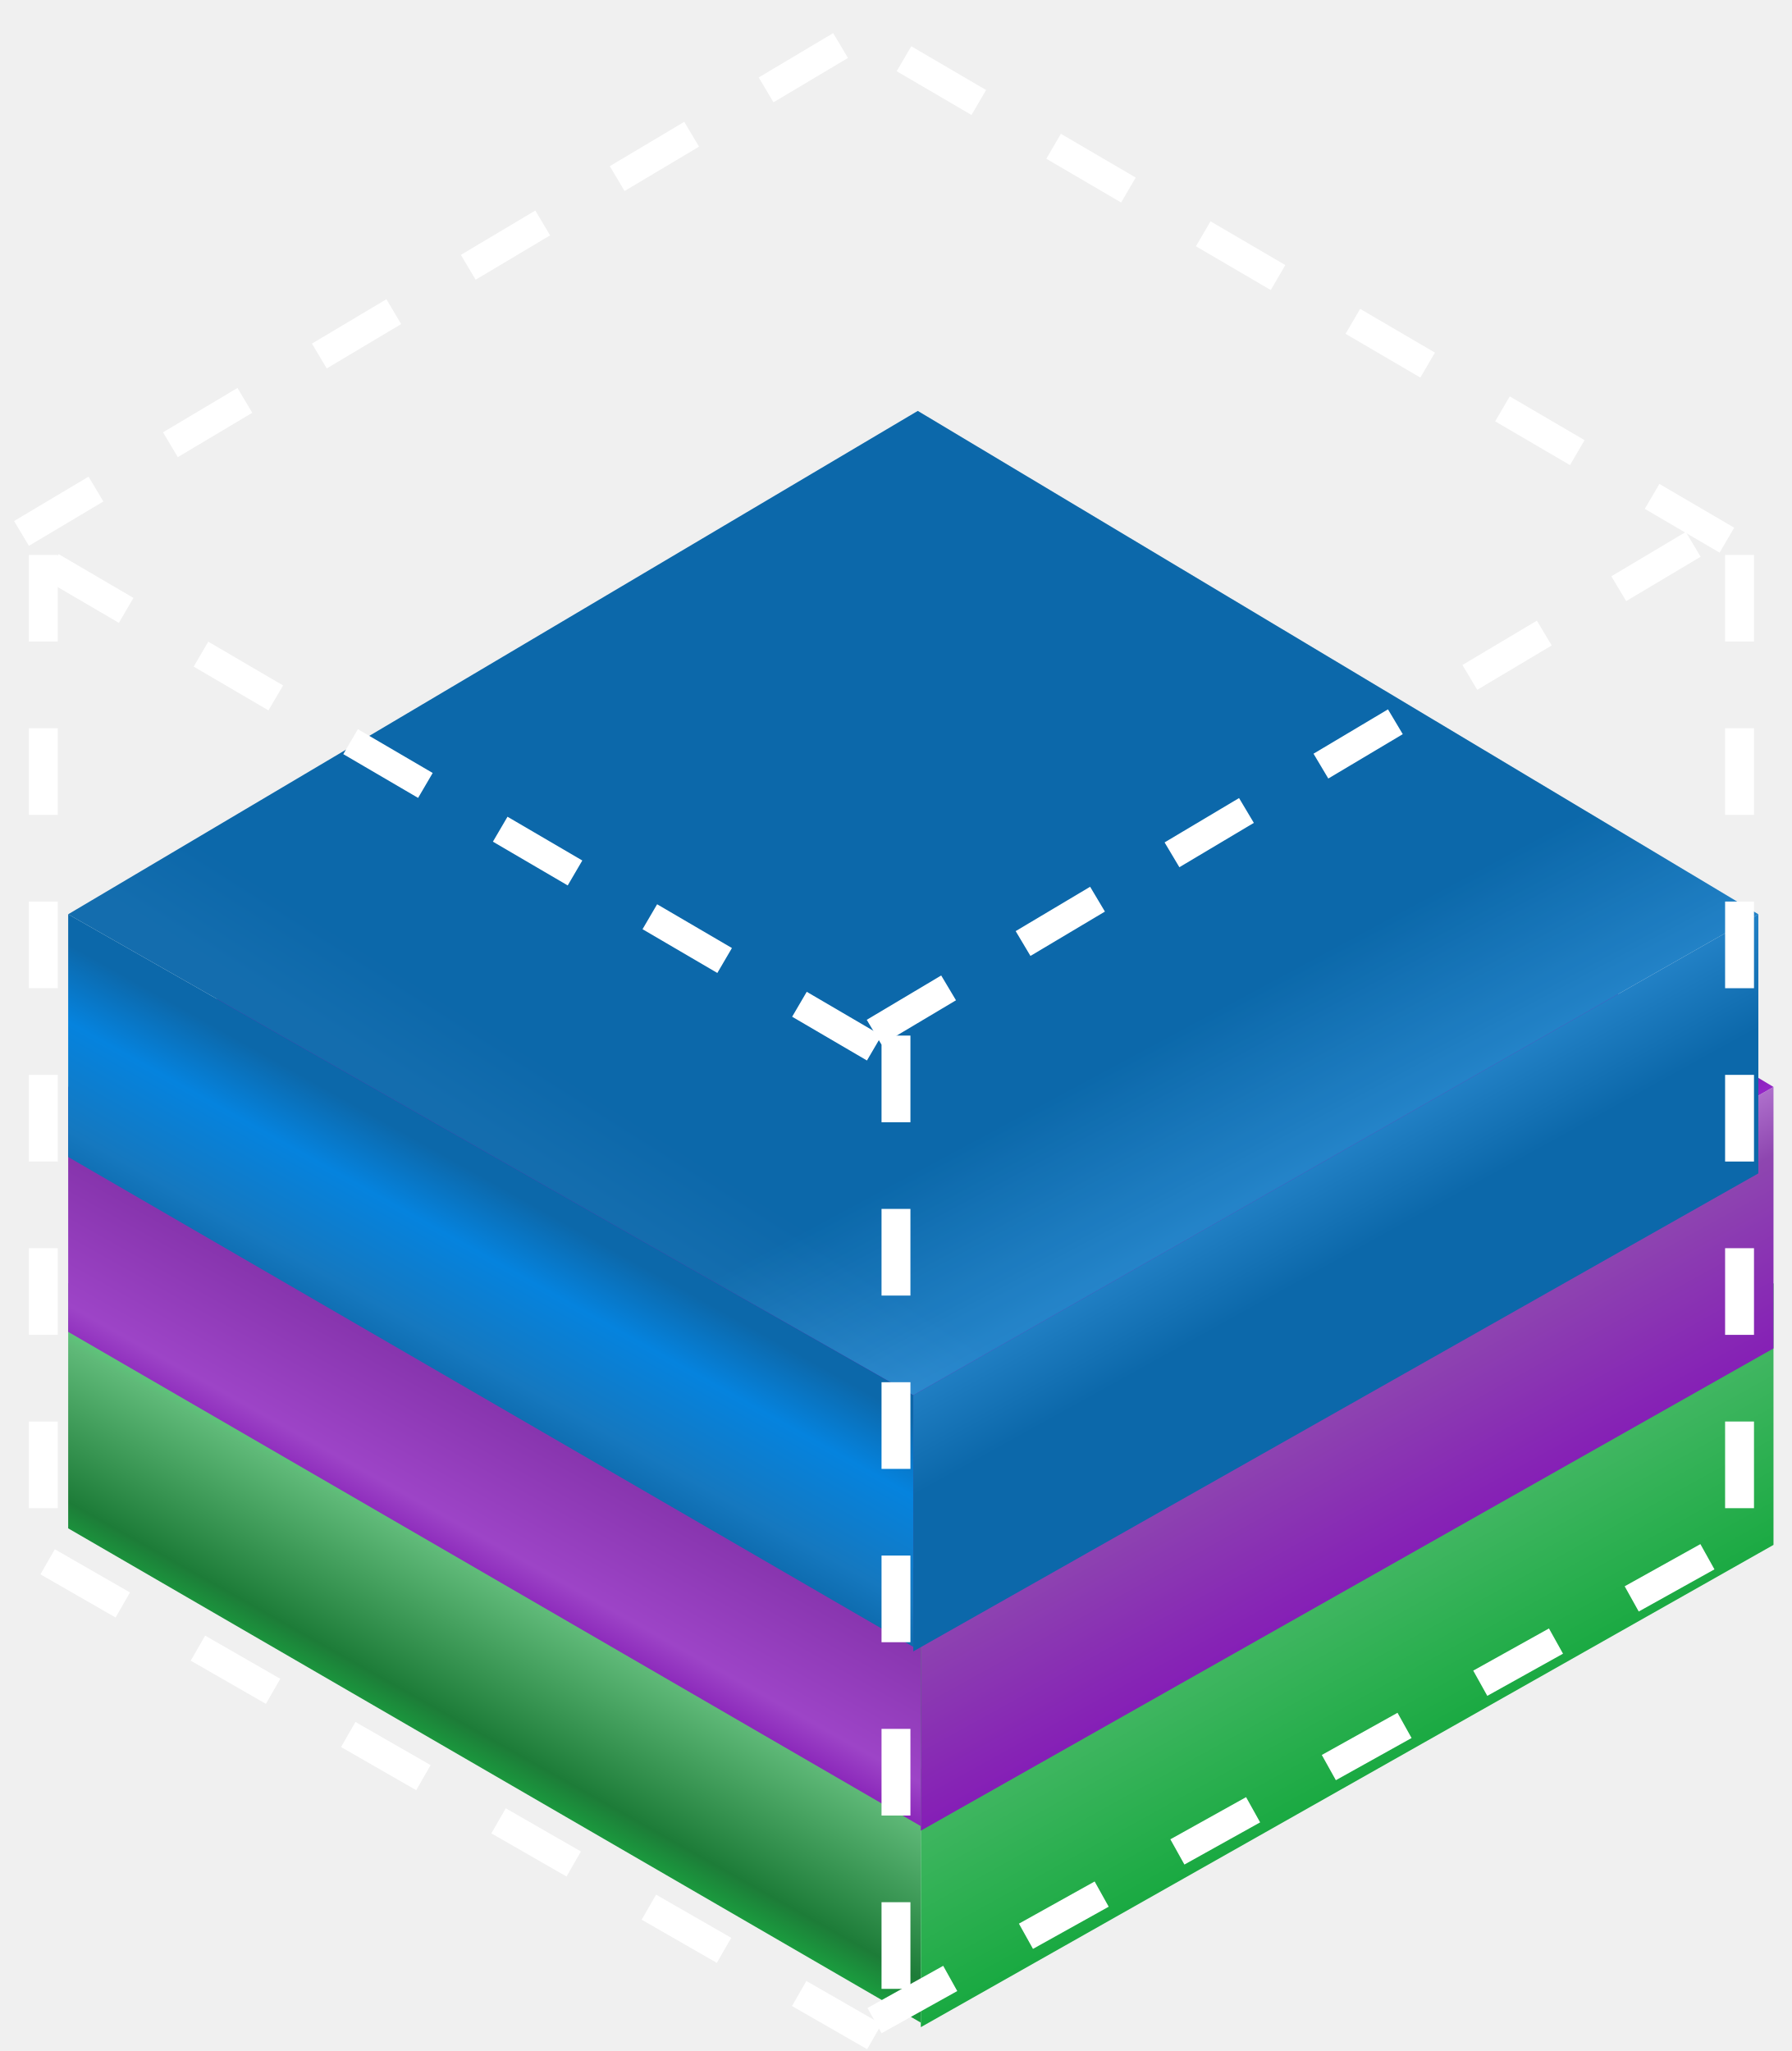
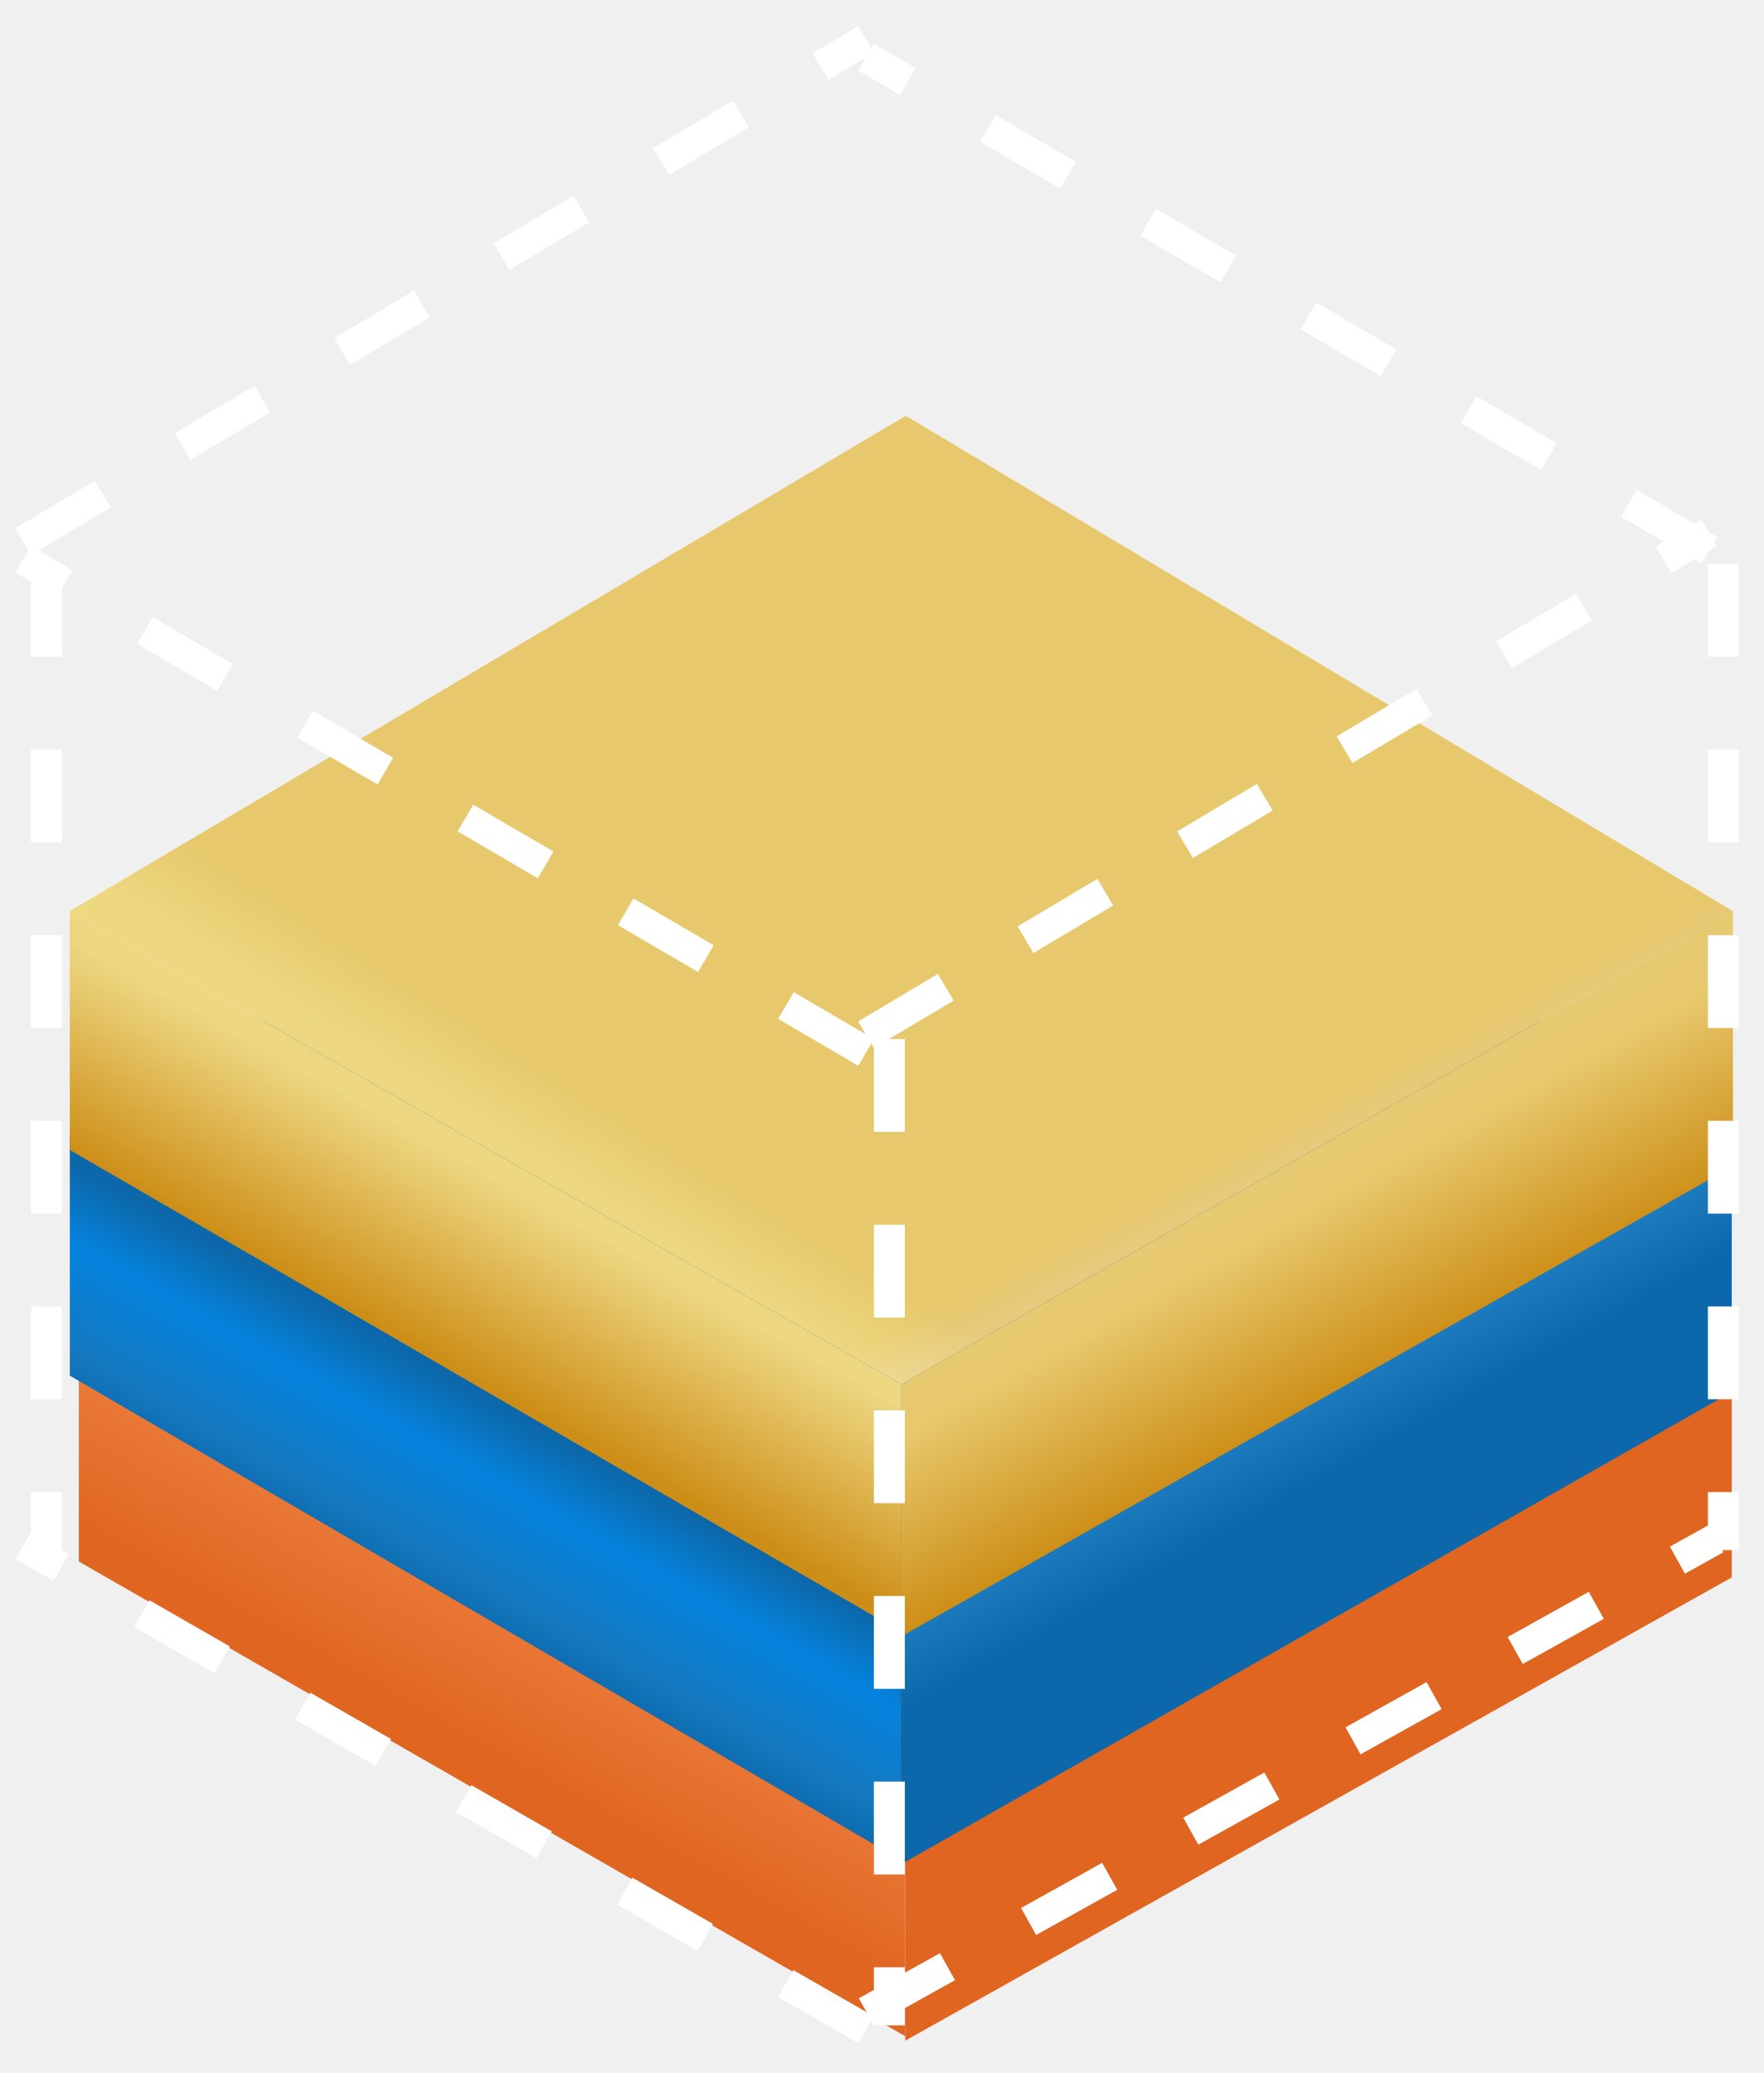
- <svg xmlns="http://www.w3.org/2000/svg" width="62" height="71" viewBox="0 0 62 71" fill="none">
-   <g id="all cubes">
-     <g id="Edge cloud services">
-       <g id="Vector 89">
-         <path d="M32.029 26.849L2.36 44.431L31.872 61.227L61.385 44.431L32.029 26.849Z" fill="url(#paint0_linear_413_3038)" />
-         <path d="M32.029 26.849L2.36 44.431L31.872 61.227L61.385 44.431L32.029 26.849Z" fill="url(#paint1_linear_413_3038)" fill-opacity="0.2" />
-       </g>
-       <path id="Vector 90" d="M2.36 52.907V44.43L31.872 61.227V70.018L2.36 52.907Z" fill="url(#paint2_linear_413_3038)" />
-       <path id="Vector 91" d="M61.385 44.43L31.872 61.227V70.175L61.385 53.48V44.43Z" fill="url(#paint3_linear_413_3038)" />
-     </g>
-     <g id="data space">
-       <g id="Vector 89_2">
-         <path d="M32.029 20.046L2.36 37.628L31.872 54.425L61.385 37.628L32.029 20.046Z" fill="url(#paint4_linear_413_3038)" />
-         <path d="M32.029 20.046L2.36 37.628L31.872 54.425L61.385 37.628L32.029 20.046Z" fill="url(#paint5_linear_413_3038)" fill-opacity="0.2" />
-       </g>
-       <path id="Vector 90_2" d="M2.36 46.105V37.628L31.872 54.425V63.216L2.36 46.105Z" fill="url(#paint6_linear_413_3038)" />
-       <path id="Vector 91_2" d="M61.385 37.628L31.872 54.425V63.373L61.385 46.678V37.628Z" fill="url(#paint7_linear_413_3038)" />
-     </g>
-     <g id="cognitive Engine">
-       <g id="Vector 89_3">
-         <path d="M31.767 14.225L2.361 31.65L31.611 48.298L60.861 31.65L31.767 14.225Z" fill="url(#paint8_linear_413_3038)" />
-         <path d="M31.767 14.225L2.361 31.65L31.611 48.298L60.861 31.65L31.767 14.225Z" fill="url(#paint9_linear_413_3038)" fill-opacity="0.2" />
-       </g>
-       <path id="Vector 90_3" d="M2.36 40.052V31.65L31.611 48.298V57.011L2.36 40.052Z" fill="url(#paint10_linear_413_3038)" />
-       <path id="Vector 91_3" d="M60.861 31.65L31.611 48.298V57.167L60.861 40.62V31.65Z" fill="url(#paint11_linear_413_3038)" />
-     </g>
-     <g id="EMDC + Edge as a service">
-       <line id="Line 16" x1="0.744" y1="18.466" x2="30.256" y2="0.884" stroke="white" stroke-dasharray="3 3" />
-       <line id="Line 17" x1="30.256" y1="35.733" x2="59.768" y2="18.152" stroke="white" stroke-dasharray="3 3" />
-       <line id="Line 21" x1="30.269" y1="69.948" x2="60.006" y2="53.384" stroke="white" stroke-dasharray="3 3" />
-       <line id="Line 18" x1="59.772" y1="18.699" x2="30.26" y2="1.431" stroke="white" stroke-dasharray="3 3" />
-       <line id="Line 19" x1="30.26" y1="36.28" x2="0.748" y2="19.012" stroke="white" stroke-dasharray="3 3" />
-       <line id="Line 20" x1="30.263" y1="70.504" x2="0.751" y2="53.55" stroke="white" stroke-dasharray="3 3" />
-       <line id="Line 22" x1="31.012" y1="35.849" x2="31.012" y2="70.384" stroke="white" stroke-dasharray="3 3" />
-       <line id="Line 23" x1="60.21" y1="19.209" x2="60.21" y2="53.744" stroke="white" stroke-dasharray="3 3" />
-       <line id="Line 24" x1="1.5" y1="19.209" x2="1.5" y2="53.744" stroke="white" stroke-dasharray="3 3" />
-     </g>
-   </g>
+ <svg xmlns="http://www.w3.org/2000/svg" width="57" height="67" viewBox="0 0 57 67" fill="none">
+   <path d="M29.397 27.1L2.548 42.867L29.255 57.93L55.962 42.867L29.397 27.1Z" fill="url(#paint0_linear_532_252)" />
+   <path d="M29.397 27.1L2.548 42.867L29.255 57.93L55.962 42.867L29.397 27.1Z" fill="url(#paint1_linear_532_252)" fill-opacity="0.2" />
+   <path d="M2.548 50.469V42.867L29.255 57.93V65.813L2.548 50.469Z" fill="url(#paint2_linear_532_252)" />
+   <path d="M55.962 42.867L29.255 57.93V65.954L55.962 50.982V42.867Z" fill="url(#paint3_linear_532_252)" />
+   <path d="M29.252 20.623L2.256 36.707L29.109 52.073L55.962 36.707L29.252 20.623Z" fill="url(#paint4_linear_532_252)" />
+   <path d="M29.252 20.623L2.256 36.707L29.109 52.073L55.962 36.707L29.252 20.623Z" fill="url(#paint5_linear_532_252)" fill-opacity="0.2" />
+   <path d="M2.256 44.462V36.707L29.109 52.073V60.116L2.256 44.462Z" fill="url(#paint6_linear_532_252)" />
+   <path d="M55.962 36.707L29.109 52.073V60.259L55.962 44.986V36.707Z" fill="url(#paint7_linear_532_252)" />
+   <path d="M29.271 13.439L2.256 29.448L29.128 44.742L56 29.448L29.271 13.439Z" fill="url(#paint8_linear_532_252)" />
+   <path d="M29.271 13.439L2.256 29.448L29.128 44.742L56 29.448L29.271 13.439Z" fill="url(#paint9_linear_532_252)" fill-opacity="0.2" />
+   <path d="M2.256 37.167V29.448L29.128 44.742V52.747L2.256 37.167Z" fill="url(#paint10_linear_532_252)" />
+   <path d="M56 29.448L29.128 44.742V52.89L56 37.688V29.448Z" fill="url(#paint11_linear_532_252)" />
+   <line x1="0.744" y1="17.505" x2="27.985" y2="1.276" stroke="white" stroke-dasharray="3 3" />
+   <line x1="27.985" y1="33.443" x2="55.225" y2="17.215" stroke="white" stroke-dasharray="3 3" />
+   <line x1="27.997" y1="65.023" x2="55.445" y2="49.734" stroke="white" stroke-dasharray="3 3" />
+   <line x1="55.228" y1="17.786" x2="27.988" y2="1.848" stroke="white" stroke-dasharray="3 3" />
+   <line x1="27.988" y1="34.014" x2="0.748" y2="18.076" stroke="white" stroke-dasharray="3 3" />
+   <line x1="27.991" y1="65.603" x2="0.751" y2="49.955" stroke="white" stroke-dasharray="3 3" />
+   <line x1="28.74" y1="33.583" x2="28.74" y2="65.46" stroke="white" stroke-dasharray="3 3" />
+   <line x1="55.691" y1="18.224" x2="55.691" y2="50.101" stroke="white" stroke-dasharray="3 3" />
+   <line x1="1.5" y1="18.224" x2="1.5" y2="50.101" stroke="white" stroke-dasharray="3 3" />
  <defs>
-     <linearGradient id="paint0_linear_413_3038" x1="27.634" y1="29.675" x2="41.605" y2="55.733" gradientUnits="userSpaceOnUse">
-       <stop offset="0.951" stop-color="#19A941" />
-       <stop offset="1" stop-color="#60D380" />
+     <linearGradient id="paint0_linear_532_252" x1="25.42" y1="29.634" x2="37.886" y2="53.097" gradientUnits="userSpaceOnUse">
+       <stop offset="0.951" stop-color="#DF6520" />
+       <stop offset="1" stop-color="#D98B5F" />
    </linearGradient>
-     <linearGradient id="paint1_linear_413_3038" x1="22.297" y1="47.099" x2="18.529" y2="53.065" gradientUnits="userSpaceOnUse">
-       <stop offset="0.565" stop-color="#19A941" />
-       <stop offset="1" stop-color="#74CE8D" />
+     <linearGradient id="paint1_linear_532_252" x1="20.59" y1="45.26" x2="17.224" y2="50.637" gradientUnits="userSpaceOnUse">
+       <stop offset="0.565" stop-color="#DF6520" />
+       <stop offset="1" stop-color="#F49966" />
    </linearGradient>
-     <linearGradient id="paint2_linear_413_3038" x1="18.686" y1="54.634" x2="15.076" y2="61.07" gradientUnits="userSpaceOnUse">
-       <stop stop-color="#5FD37F" />
-       <stop offset="0.13" stop-color="#5FB978" />
-       <stop offset="0.77" stop-color="#1D7C38" />
-       <stop offset="1" stop-color="#19A941" />
+     <linearGradient id="paint2_linear_532_252" x1="17.322" y1="52.017" x2="14.1" y2="57.814" gradientUnits="userSpaceOnUse">
+       <stop stop-color="#FF8A48" />
+       <stop offset="0.13" stop-color="#E97736" />
+       <stop offset="0.77" stop-color="#DF6520" />
+       <stop offset="1" stop-color="#DF6520" />
    </linearGradient>
-     <linearGradient id="paint3_linear_413_3038" x1="46.001" y1="52.75" x2="50.082" y2="60.128" gradientUnits="userSpaceOnUse">
-       <stop stop-color="#19A941" />
-       <stop offset="0.264" stop-color="#40B661" />
-       <stop offset="1" stop-color="#19A941" />
+     <linearGradient id="paint3_linear_532_252" x1="42.041" y1="50.328" x2="45.683" y2="56.972" gradientUnits="userSpaceOnUse">
+       <stop stop-color="#FFAD7E" />
+       <stop offset="0.264" stop-color="#DF6520" />
+       <stop offset="1" stop-color="#DF6520" />
    </linearGradient>
-     <linearGradient id="paint4_linear_413_3038" x1="27.634" y1="22.872" x2="41.605" y2="48.931" gradientUnits="userSpaceOnUse">
-       <stop offset="0.951" stop-color="#851EB6" />
-       <stop offset="1" stop-color="#A631DD" />
-     </linearGradient>
-     <linearGradient id="paint5_linear_413_3038" x1="22.297" y1="40.297" x2="18.529" y2="46.262" gradientUnits="userSpaceOnUse">
-       <stop offset="0.565" stop-color="#851EB6" />
-       <stop offset="1" stop-color="#B96EDC" />
-     </linearGradient>
-     <linearGradient id="paint6_linear_413_3038" x1="18.686" y1="47.832" x2="15.076" y2="54.268" gradientUnits="userSpaceOnUse">
-       <stop stop-color="#851EB6" />
-       <stop offset="0.13" stop-color="#8533AB" />
-       <stop offset="0.77" stop-color="#9D44C7" />
-       <stop offset="1" stop-color="#851EB6" />
-     </linearGradient>
-     <linearGradient id="paint7_linear_413_3038" x1="46.001" y1="45.948" x2="50.082" y2="53.326" gradientUnits="userSpaceOnUse">
-       <stop stop-color="#B072CD" />
-       <stop offset="0.264" stop-color="#8E46B0" />
-       <stop offset="1" stop-color="#851EB6" />
-     </linearGradient>
-     <linearGradient id="paint8_linear_413_3038" x1="27.41" y1="17.025" x2="41.257" y2="42.853" gradientUnits="userSpaceOnUse">
+     <linearGradient id="paint4_linear_532_252" x1="25.252" y1="23.207" x2="38.072" y2="46.989" gradientUnits="userSpaceOnUse">
      <stop offset="0.775" stop-color="#0C68AA" />
      <stop offset="1" stop-color="#2B8BD1" />
    </linearGradient>
-     <linearGradient id="paint9_linear_413_3038" x1="22.12" y1="34.295" x2="18.386" y2="40.208" gradientUnits="userSpaceOnUse">
+     <linearGradient id="paint5_linear_532_252" x1="20.396" y1="39.148" x2="16.941" y2="44.589" gradientUnits="userSpaceOnUse">
      <stop offset="0.565" stop-color="#0C68AA" />
      <stop offset="1" stop-color="#3083BF" />
    </linearGradient>
-     <linearGradient id="paint10_linear_413_3038" x1="18.542" y1="41.764" x2="14.963" y2="48.143" gradientUnits="userSpaceOnUse">
+     <linearGradient id="paint6_linear_532_252" x1="17.111" y1="46.042" x2="13.798" y2="51.914" gradientUnits="userSpaceOnUse">
      <stop stop-color="#0C68AA" />
      <stop offset="0.32" stop-color="#0583DE" />
      <stop offset="0.77" stop-color="#1578BF" />
      <stop offset="1" stop-color="#0C68AA" />
    </linearGradient>
-     <linearGradient id="paint11_linear_413_3038" x1="45.614" y1="39.897" x2="49.659" y2="47.209" gradientUnits="userSpaceOnUse">
+     <linearGradient id="paint7_linear_532_252" x1="41.964" y1="44.318" x2="45.709" y2="51.051" gradientUnits="userSpaceOnUse">
      <stop stop-color="#2382C7" />
      <stop offset="0.435" stop-color="#0C68AA" />
      <stop offset="1" stop-color="#0C68AA" />
    </linearGradient>
+     <linearGradient id="paint8_linear_532_252" x1="25.269" y1="16.012" x2="37.99" y2="39.739" gradientUnits="userSpaceOnUse">
+       <stop offset="0.951" stop-color="#EDD781" />
+       <stop offset="1" stop-color="#EDD997" />
+     </linearGradient>
+     <linearGradient id="paint9_linear_532_252" x1="20.409" y1="31.878" x2="16.978" y2="37.309" gradientUnits="userSpaceOnUse">
+       <stop offset="0.565" stop-color="#CD8E17" />
+       <stop offset="1" stop-color="#ECD681" />
+     </linearGradient>
+     <linearGradient id="paint10_linear_532_252" x1="17.121" y1="38.739" x2="13.834" y2="44.599" gradientUnits="userSpaceOnUse">
+       <stop stop-color="#EDD781" />
+       <stop offset="0" stop-color="#ECD680" />
+       <stop offset="0.19" stop-color="#E7C86C" />
+       <stop offset="0.885" stop-color="#CD8E17" />
+     </linearGradient>
+     <linearGradient id="paint11_linear_532_252" x1="41.992" y1="37.024" x2="45.709" y2="43.742" gradientUnits="userSpaceOnUse">
+       <stop stop-color="#E7C973" />
+       <stop offset="0.264" stop-color="#E7C86C" />
+       <stop offset="1" stop-color="#CD8E17" />
+     </linearGradient>
  </defs>
</svg>
